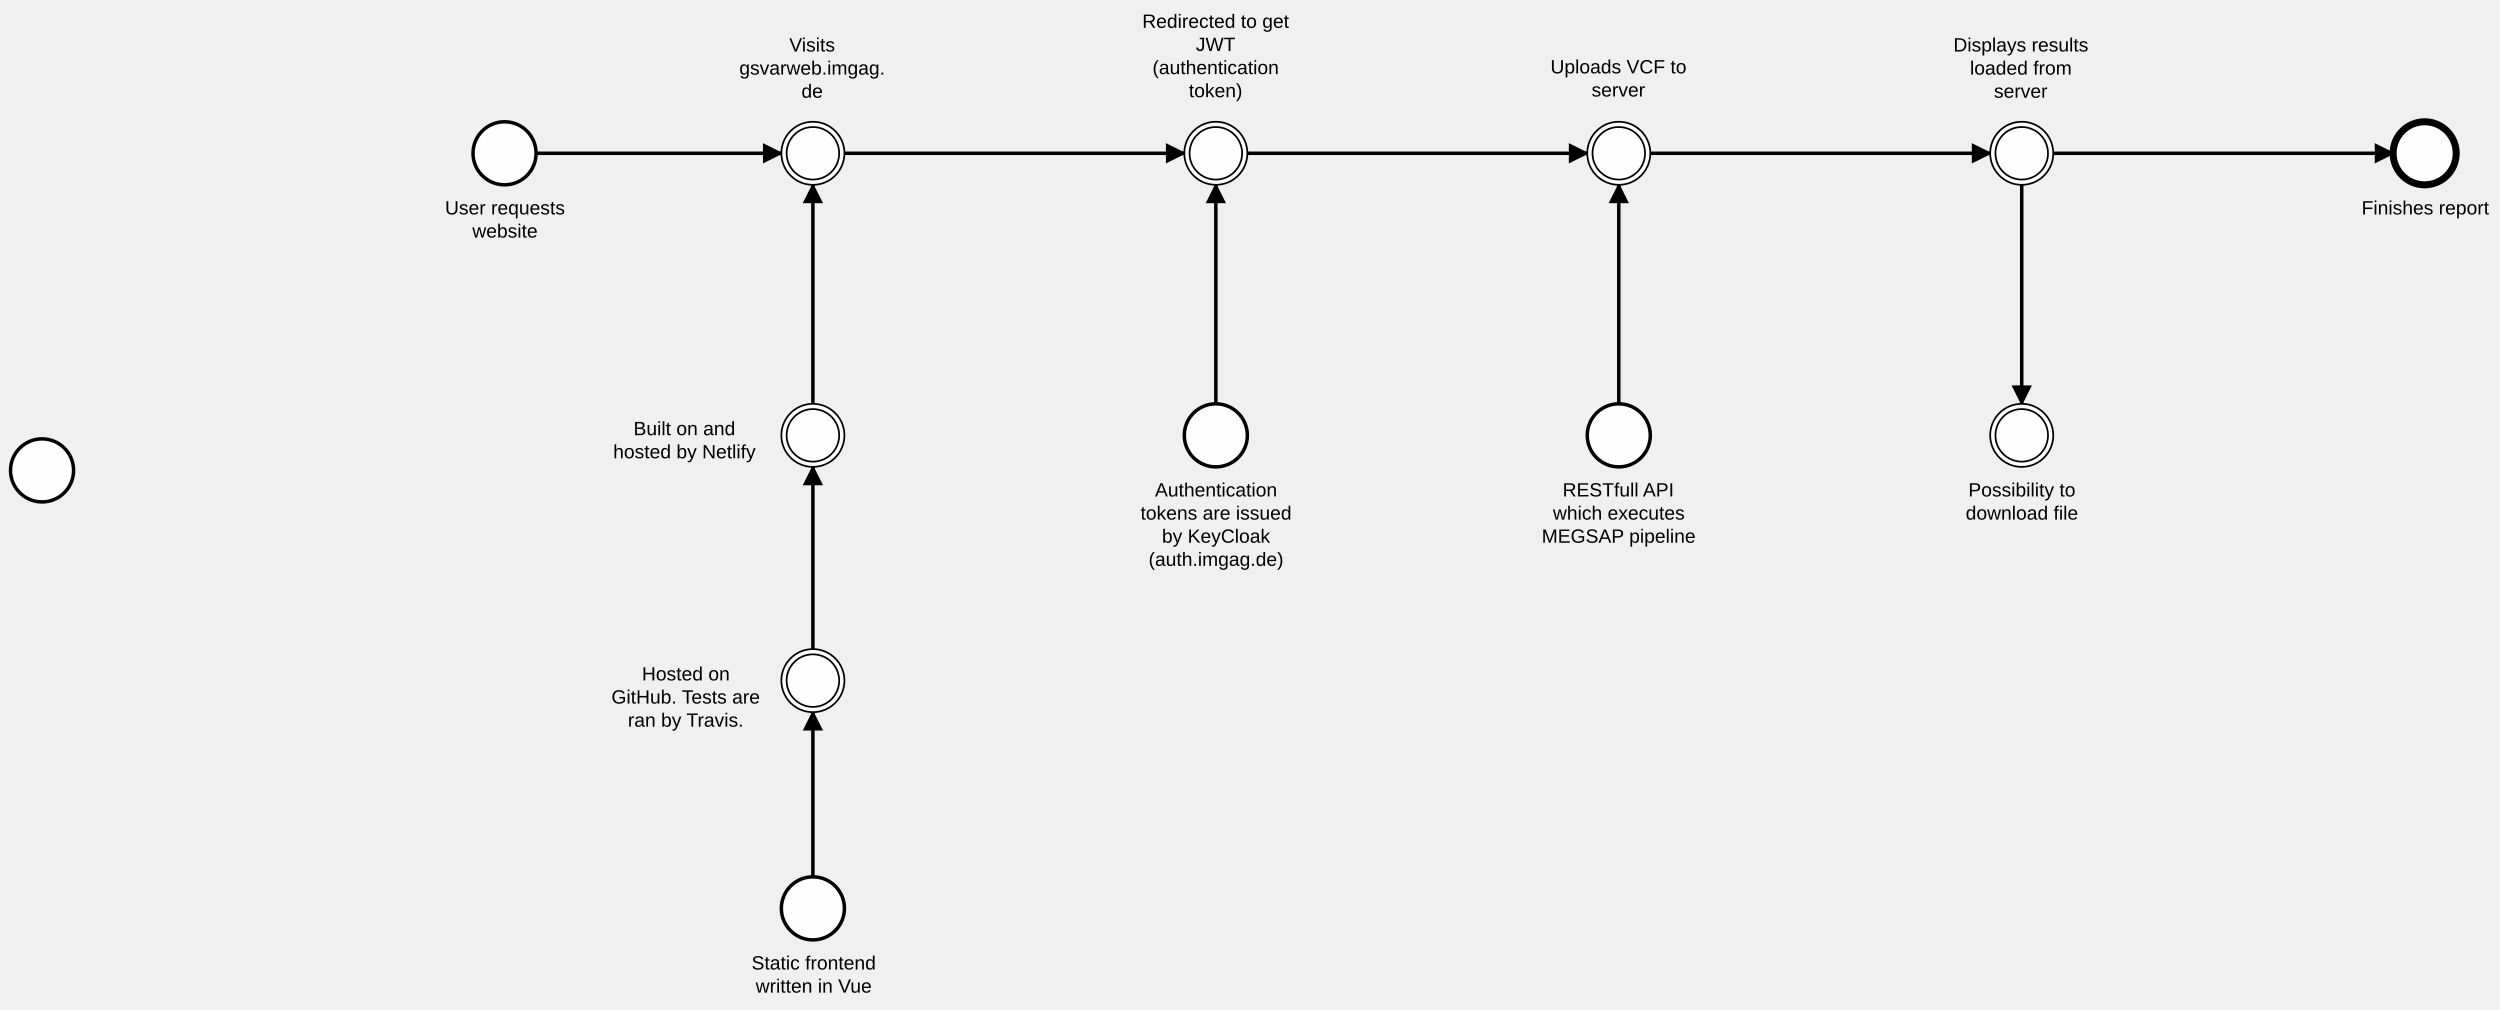
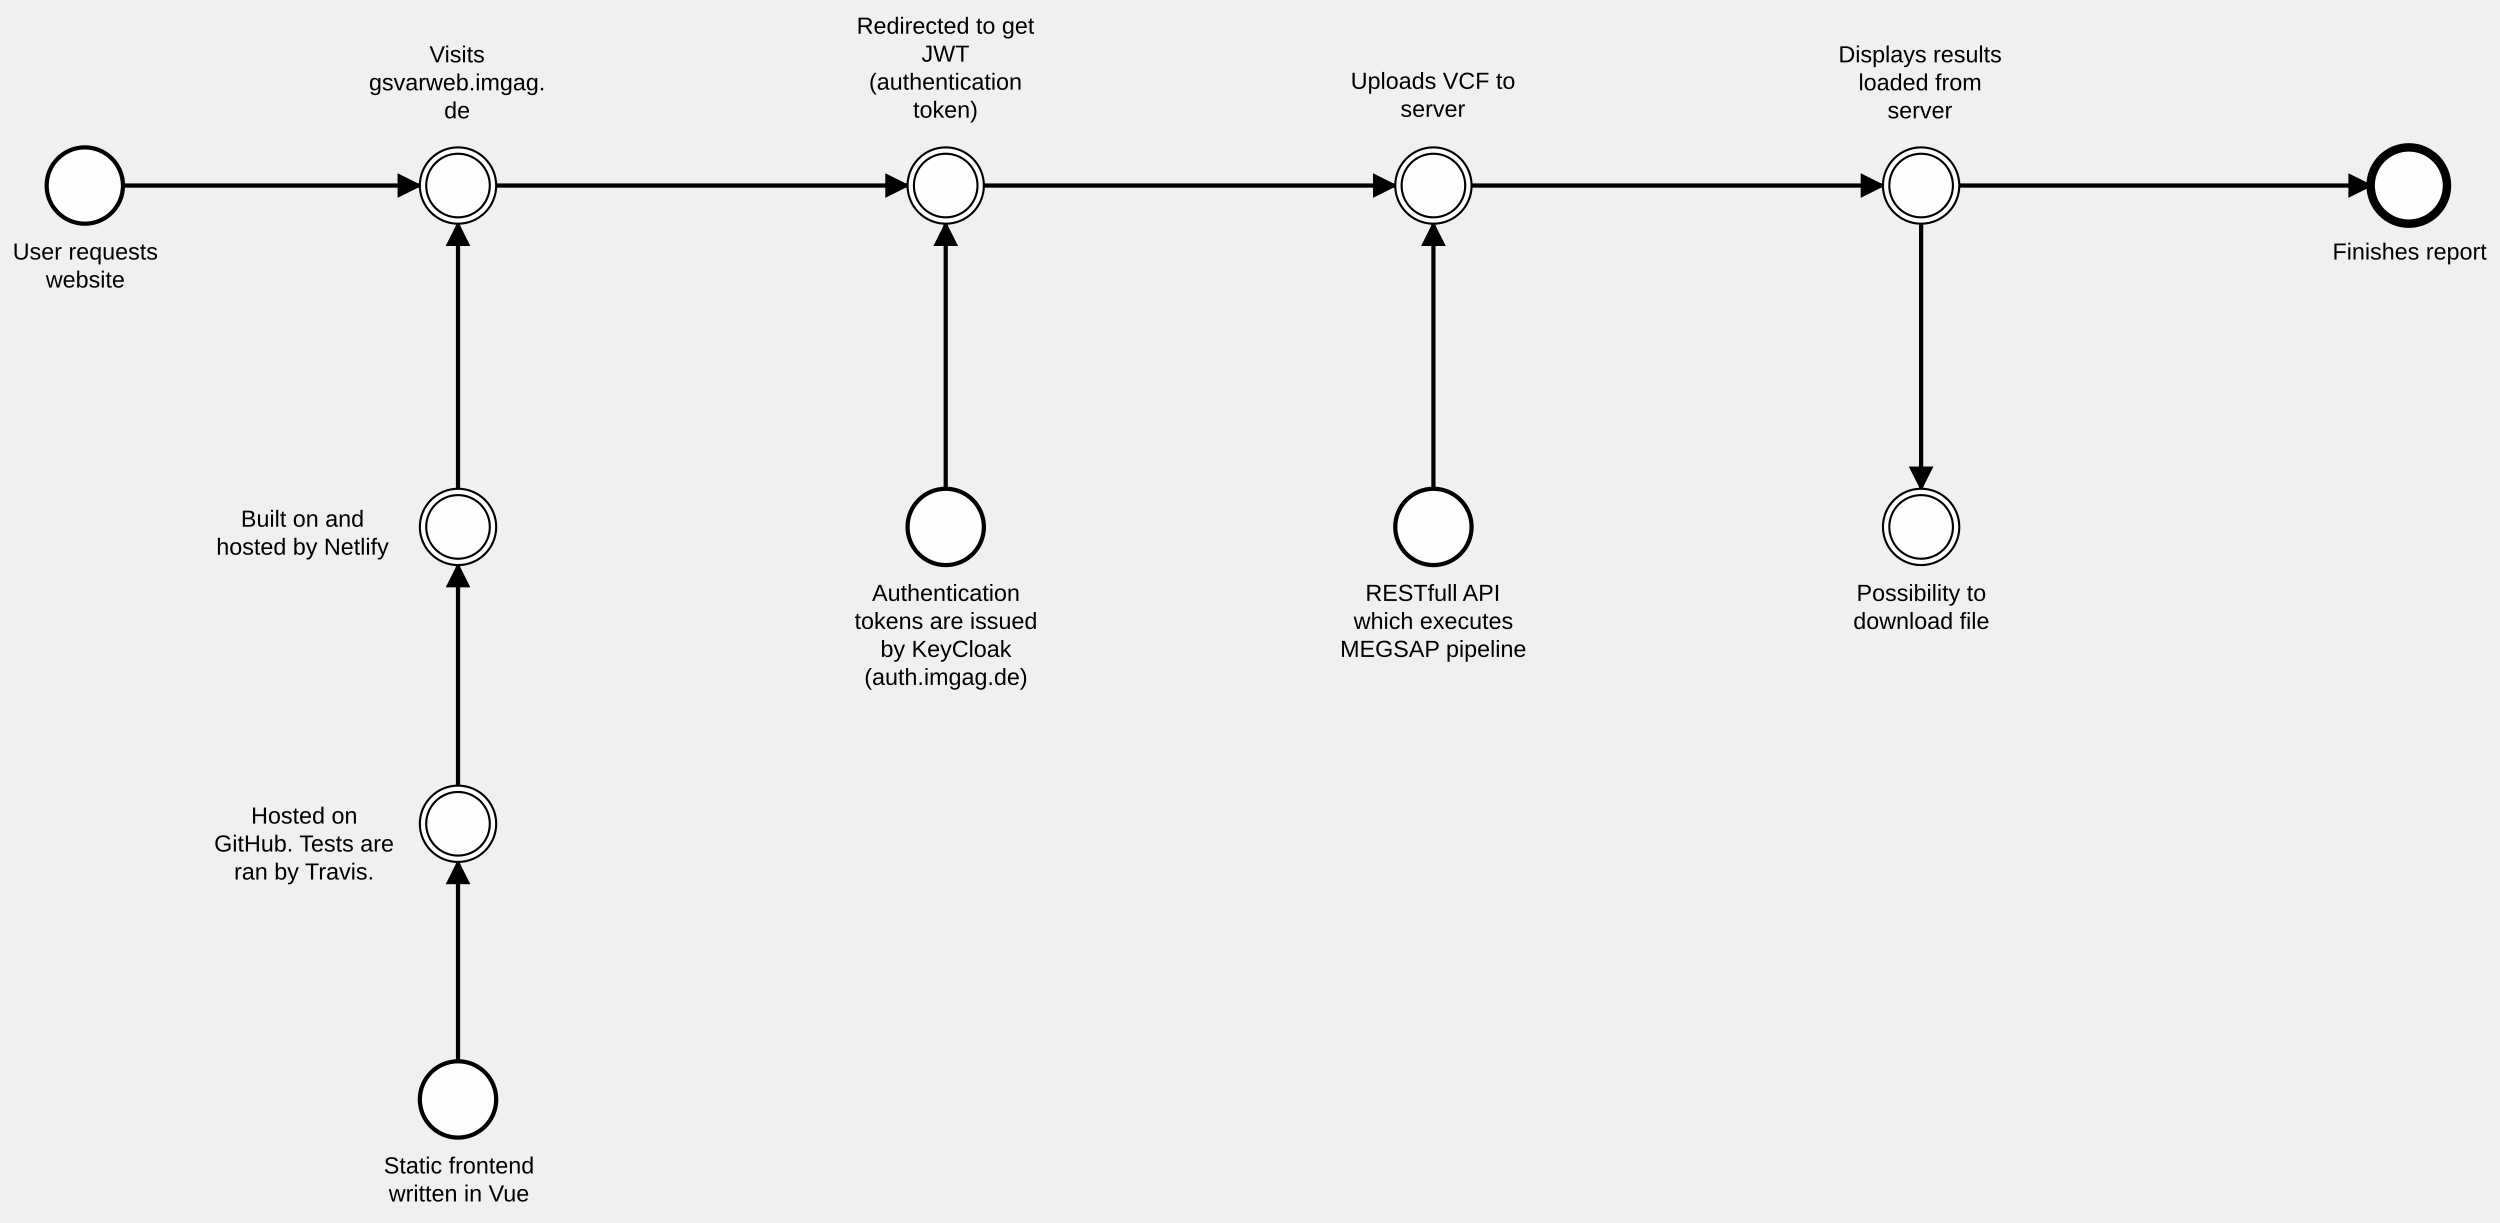
- <svg xmlns="http://www.w3.org/2000/svg" width="1427" height="576.5" viewBox="146 71.5 1427 576.5" version="1.1">
+ <svg xmlns="http://www.w3.org/2000/svg" width="1179" height="576.5" viewBox="154 71.5 1179 576.5" version="1.1">
  <defs>
    <marker id="sequenceflow-end-white-black-95hrkv4ged6crucu5kkat7ttb" viewBox="0 0 20 20" refX="11" refY="10" markerWidth="10" markerHeight="10" orient="auto">
      <path d="M 1 5 L 11 10 L 1 15 Z" style="fill: black; stroke-width: 1px; stroke-linecap: round; stroke-dasharray: 10000, 1; stroke: black;" />
    </marker>
  </defs>
  <g class="djs-group">
    <g class="djs-element djs-connection" data-element-id="SequenceFlow_16avx1d" style="display: block;">
      <g class="djs-visual">
-         <path d="m  452,159L592,159 " style="fill: none; stroke-width: 2px; stroke: black; stroke-linejoin: round; marker-end: url('#sequenceflow-end-white-black-95hrkv4ged6crucu5kkat7ttb');" />
-       </g>
-       <polyline points="452,159 592,159 " class="djs-hit djs-hit-stroke" style="fill: none; stroke-opacity: 0; stroke: white; stroke-width: 15px;" />
-       <rect x="446" y="153" width="152" height="12" class="djs-outline" style="fill: none;" />
+         <path d="m  212,159L352,159 " style="fill: none; stroke-width: 2px; stroke: black; stroke-linejoin: round; marker-end: url('#sequenceflow-end-white-black-95hrkv4ged6crucu5kkat7ttb');" />
+       </g>
+       <polyline points="212,159 352,159 " class="djs-hit djs-hit-stroke" style="fill: none; stroke-opacity: 0; stroke: white; stroke-width: 15px;" />
+       <rect x="206" y="153" width="152" height="12" class="djs-outline" style="fill: none;" />
    </g>
  </g>
  <g class="djs-group">
    <g class="djs-element djs-connection" data-element-id="SequenceFlow_0xjdhm2" style="display: block;">
      <g class="djs-visual">
-         <path d="m  628,159L822,159 " style="fill: none; stroke-width: 2px; stroke: black; stroke-linejoin: round; marker-end: url('#sequenceflow-end-white-black-95hrkv4ged6crucu5kkat7ttb');" />
-       </g>
-       <polyline points="628,159 822,159 " class="djs-hit djs-hit-stroke" style="fill: none; stroke-opacity: 0; stroke: white; stroke-width: 15px;" />
-       <rect x="622" y="153" width="206" height="12" class="djs-outline" style="fill: none;" />
+         <path d="m  388,159L582,159 " style="fill: none; stroke-width: 2px; stroke: black; stroke-linejoin: round; marker-end: url('#sequenceflow-end-white-black-95hrkv4ged6crucu5kkat7ttb');" />
+       </g>
+       <polyline points="388,159 582,159 " class="djs-hit djs-hit-stroke" style="fill: none; stroke-opacity: 0; stroke: white; stroke-width: 15px;" />
+       <rect x="382" y="153" width="206" height="12" class="djs-outline" style="fill: none;" />
    </g>
  </g>
  <g class="djs-group">
    <g class="djs-element djs-connection" data-element-id="SequenceFlow_1ia736r" style="display: block;">
      <g class="djs-visual">
-         <path d="m  610,572L610,478 " style="fill: none; stroke-width: 2px; stroke: black; stroke-linejoin: round; marker-end: url('#sequenceflow-end-white-black-95hrkv4ged6crucu5kkat7ttb');" />
-       </g>
-       <polyline points="610,572 610,478 " class="djs-hit djs-hit-stroke" style="fill: none; stroke-opacity: 0; stroke: white; stroke-width: 15px;" />
-       <rect x="604" y="472" width="12" height="106" class="djs-outline" style="fill: none;" />
+         <path d="m  370,572L370,478 " style="fill: none; stroke-width: 2px; stroke: black; stroke-linejoin: round; marker-end: url('#sequenceflow-end-white-black-95hrkv4ged6crucu5kkat7ttb');" />
+       </g>
+       <polyline points="370,572 370,478 " class="djs-hit djs-hit-stroke" style="fill: none; stroke-opacity: 0; stroke: white; stroke-width: 15px;" />
+       <rect x="364" y="472" width="12" height="106" class="djs-outline" style="fill: none;" />
    </g>
  </g>
  <g class="djs-group">
    <g class="djs-element djs-connection" data-element-id="SequenceFlow_0rfdyhm" style="display: block;">
      <g class="djs-visual">
-         <path d="m  610,302L610,177 " style="fill: none; stroke-width: 2px; stroke: black; stroke-linejoin: round; marker-end: url('#sequenceflow-end-white-black-95hrkv4ged6crucu5kkat7ttb');" />
-       </g>
-       <polyline points="610,302 610,177 " class="djs-hit djs-hit-stroke" style="fill: none; stroke-opacity: 0; stroke: white; stroke-width: 15px;" />
-       <rect x="604" y="171" width="12" height="137" class="djs-outline" style="fill: none;" />
+         <path d="m  370,302L370,177 " style="fill: none; stroke-width: 2px; stroke: black; stroke-linejoin: round; marker-end: url('#sequenceflow-end-white-black-95hrkv4ged6crucu5kkat7ttb');" />
+       </g>
+       <polyline points="370,302 370,177 " class="djs-hit djs-hit-stroke" style="fill: none; stroke-opacity: 0; stroke: white; stroke-width: 15px;" />
+       <rect x="364" y="171" width="12" height="137" class="djs-outline" style="fill: none;" />
    </g>
  </g>
  <g class="djs-group">
    <g class="djs-element djs-connection" data-element-id="SequenceFlow_0x3dn6g" style="display: block;">
      <g class="djs-visual">
-         <path d="m  840,302L840,177 " style="fill: none; stroke-width: 2px; stroke: black; stroke-linejoin: round; marker-end: url('#sequenceflow-end-white-black-95hrkv4ged6crucu5kkat7ttb');" />
-       </g>
-       <polyline points="840,302 840,177 " class="djs-hit djs-hit-stroke" style="fill: none; stroke-opacity: 0; stroke: white; stroke-width: 15px;" />
-       <rect x="834" y="171" width="12" height="137" class="djs-outline" style="fill: none;" />
+         <path d="m  600,302L600,177 " style="fill: none; stroke-width: 2px; stroke: black; stroke-linejoin: round; marker-end: url('#sequenceflow-end-white-black-95hrkv4ged6crucu5kkat7ttb');" />
+       </g>
+       <polyline points="600,302 600,177 " class="djs-hit djs-hit-stroke" style="fill: none; stroke-opacity: 0; stroke: white; stroke-width: 15px;" />
+       <rect x="594" y="171" width="12" height="137" class="djs-outline" style="fill: none;" />
    </g>
  </g>
  <g class="djs-group">
    <g class="djs-element djs-connection" data-element-id="SequenceFlow_0y3gbod" style="display: block;">
      <g class="djs-visual">
-         <path d="m  610,442L610,338 " style="fill: none; stroke-width: 2px; stroke: black; stroke-linejoin: round; marker-end: url('#sequenceflow-end-white-black-95hrkv4ged6crucu5kkat7ttb');" />
-       </g>
-       <polyline points="610,442 610,338 " class="djs-hit djs-hit-stroke" style="fill: none; stroke-opacity: 0; stroke: white; stroke-width: 15px;" />
-       <rect x="604" y="332" width="12" height="116" class="djs-outline" style="fill: none;" />
+         <path d="m  370,442L370,338 " style="fill: none; stroke-width: 2px; stroke: black; stroke-linejoin: round; marker-end: url('#sequenceflow-end-white-black-95hrkv4ged6crucu5kkat7ttb');" />
+       </g>
+       <polyline points="370,442 370,338 " class="djs-hit djs-hit-stroke" style="fill: none; stroke-opacity: 0; stroke: white; stroke-width: 15px;" />
+       <rect x="364" y="332" width="12" height="116" class="djs-outline" style="fill: none;" />
    </g>
  </g>
  <g class="djs-group">
    <g class="djs-element djs-connection" data-element-id="SequenceFlow_1c0ue5s" style="display: block;">
      <g class="djs-visual">
-         <path d="m  858,159L1052,159 " style="fill: none; stroke-width: 2px; stroke: black; stroke-linejoin: round; marker-end: url('#sequenceflow-end-white-black-95hrkv4ged6crucu5kkat7ttb');" />
-       </g>
-       <polyline points="858,159 1052,159 " class="djs-hit djs-hit-stroke" style="fill: none; stroke-opacity: 0; stroke: white; stroke-width: 15px;" />
-       <rect x="852" y="153" width="206" height="12" class="djs-outline" style="fill: none;" />
+         <path d="m  618,159L812,159 " style="fill: none; stroke-width: 2px; stroke: black; stroke-linejoin: round; marker-end: url('#sequenceflow-end-white-black-95hrkv4ged6crucu5kkat7ttb');" />
+       </g>
+       <polyline points="618,159 812,159 " class="djs-hit djs-hit-stroke" style="fill: none; stroke-opacity: 0; stroke: white; stroke-width: 15px;" />
+       <rect x="612" y="153" width="206" height="12" class="djs-outline" style="fill: none;" />
    </g>
  </g>
  <g class="djs-group">
    <g class="djs-element djs-connection" data-element-id="SequenceFlow_0vrs4sc" style="display: block;">
      <g class="djs-visual">
-         <path d="m  1070,302L1070,177 " style="fill: none; stroke-width: 2px; stroke: black; stroke-linejoin: round; marker-end: url('#sequenceflow-end-white-black-95hrkv4ged6crucu5kkat7ttb');" />
-       </g>
-       <polyline points="1070,302 1070,177 " class="djs-hit djs-hit-stroke" style="fill: none; stroke-opacity: 0; stroke: white; stroke-width: 15px;" />
-       <rect x="1064" y="171" width="12" height="137" class="djs-outline" style="fill: none;" />
+         <path d="m  830,302L830,177 " style="fill: none; stroke-width: 2px; stroke: black; stroke-linejoin: round; marker-end: url('#sequenceflow-end-white-black-95hrkv4ged6crucu5kkat7ttb');" />
+       </g>
+       <polyline points="830,302 830,177 " class="djs-hit djs-hit-stroke" style="fill: none; stroke-opacity: 0; stroke: white; stroke-width: 15px;" />
+       <rect x="824" y="171" width="12" height="137" class="djs-outline" style="fill: none;" />
    </g>
  </g>
  <g class="djs-group">
    <g class="djs-element djs-connection" data-element-id="SequenceFlow_0o79hos" style="display: block;">
      <g class="djs-visual">
-         <path d="m  1088,159L1282,159 " style="fill: none; stroke-width: 2px; stroke: black; stroke-linejoin: round; marker-end: url('#sequenceflow-end-white-black-95hrkv4ged6crucu5kkat7ttb');" />
-       </g>
-       <polyline points="1088,159 1282,159 " class="djs-hit djs-hit-stroke" style="fill: none; stroke-opacity: 0; stroke: white; stroke-width: 15px;" />
-       <rect x="1082" y="153" width="206" height="12" class="djs-outline" style="fill: none;" />
+         <path d="m  848,159L1042,159 " style="fill: none; stroke-width: 2px; stroke: black; stroke-linejoin: round; marker-end: url('#sequenceflow-end-white-black-95hrkv4ged6crucu5kkat7ttb');" />
+       </g>
+       <polyline points="848,159 1042,159 " class="djs-hit djs-hit-stroke" style="fill: none; stroke-opacity: 0; stroke: white; stroke-width: 15px;" />
+       <rect x="842" y="153" width="206" height="12" class="djs-outline" style="fill: none;" />
    </g>
  </g>
  <g class="djs-group">
    <g class="djs-element djs-connection" data-element-id="SequenceFlow_0a3iao2" style="display: block;">
      <g class="djs-visual">
-         <path d="m  1300,177L1300,302 " style="fill: none; stroke-width: 2px; stroke: black; stroke-linejoin: round; marker-end: url('#sequenceflow-end-white-black-95hrkv4ged6crucu5kkat7ttb');" />
-       </g>
-       <polyline points="1300,177 1300,302 " class="djs-hit djs-hit-stroke" style="fill: none; stroke-opacity: 0; stroke: white; stroke-width: 15px;" />
-       <rect x="1294" y="171" width="12" height="137" class="djs-outline" style="fill: none;" />
+         <path d="m  1060,177L1060,302 " style="fill: none; stroke-width: 2px; stroke: black; stroke-linejoin: round; marker-end: url('#sequenceflow-end-white-black-95hrkv4ged6crucu5kkat7ttb');" />
+       </g>
+       <polyline points="1060,177 1060,302 " class="djs-hit djs-hit-stroke" style="fill: none; stroke-opacity: 0; stroke: white; stroke-width: 15px;" />
+       <rect x="1054" y="171" width="12" height="137" class="djs-outline" style="fill: none;" />
    </g>
  </g>
  <g class="djs-group">
    <g class="djs-element djs-connection" data-element-id="SequenceFlow_1px121h" style="display: block;">
      <g class="djs-visual">
-         <path d="m  1318,159L1512,159 " style="fill: none; stroke-width: 2px; stroke: black; stroke-linejoin: round; marker-end: url('#sequenceflow-end-white-black-95hrkv4ged6crucu5kkat7ttb');" />
-       </g>
-       <polyline points="1318,159 1512,159 " class="djs-hit djs-hit-stroke" style="fill: none; stroke-opacity: 0; stroke: white; stroke-width: 15px;" />
-       <rect x="1312" y="153" width="206" height="12" class="djs-outline" style="fill: none;" />
-     </g>
-   </g>
-   <g class="djs-group">
-     <g class="djs-element djs-shape" data-element-id="StartEvent_00l8tbr" style="display: block;" transform="matrix(1 0 0 1 416 141)">
+         <path d="m  1078,159L1272,159 " style="fill: none; stroke-width: 2px; stroke: black; stroke-linejoin: round; marker-end: url('#sequenceflow-end-white-black-95hrkv4ged6crucu5kkat7ttb');" />
+       </g>
+       <polyline points="1078,159 1272,159 " class="djs-hit djs-hit-stroke" style="fill: none; stroke-opacity: 0; stroke: white; stroke-width: 15px;" />
+       <rect x="1072" y="153" width="206" height="12" class="djs-outline" style="fill: none;" />
+     </g>
+   </g>
+   <g class="djs-group">
+     <g class="djs-element djs-shape" data-element-id="StartEvent_00l8tbr" style="display: block;" transform="matrix(1 0 0 1 176 141)">
      <g class="djs-visual">
        <circle cx="18" cy="18" r="18" style="stroke: black; stroke-width: 2px; fill: white; fill-opacity: 0.95;" />
      </g>
      <rect class="djs-hit djs-hit-all" x="0" y="0" width="36" height="36" style="fill: none; stroke-opacity: 0; stroke: white; stroke-width: 15px;" />
      <rect x="-6" y="-6" width="48" height="48" class="djs-outline" style="fill: none;" />
    </g>
  </g>
  <g class="djs-group">
-     <g class="djs-element djs-shape" data-element-id="StartEvent_00l8tbr_label" style="display: block;" transform="matrix(1 0 0 1 400 184)">
+     <g class="djs-element djs-shape" data-element-id="StartEvent_00l8tbr_label" style="display: block;" transform="matrix(1 0 0 1 160 184)">
      <g class="djs-visual">
        <text lineHeight="1.2" class="djs-label" style="font-family: Arial, sans-serif; font-size: 11px; font-weight: normal; fill: black;">
          <tspan x="0" y="9.9">User requests </tspan>
          <tspan x="15.594" y="23.1">website</tspan>
        </text>
      </g>
      <rect class="djs-hit djs-hit-all" x="0" y="0" width="69" height="27" style="fill: none; stroke-opacity: 0; stroke: white; stroke-width: 15px;" />
      <rect x="-6" y="-6" width="81" height="39" class="djs-outline" style="fill: none;" />
    </g>
  </g>
  <g class="djs-group">
-     <g class="djs-element djs-shape" data-element-id="IntermediateThrowEvent_0r6lq7f" style="display: block;" transform="matrix(1 0 0 1 592 141)">
-       <g class="djs-visual">
-         <circle cx="18" cy="18" r="18" style="stroke: black; stroke-width: 1px; fill: white; fill-opacity: 0.95;" />
-         <circle cx="18" cy="18" r="15" style="stroke: black; stroke-width: 1px; fill: none;" />
-       </g>
-       <rect class="djs-hit djs-hit-all" x="0" y="0" width="36" height="36" style="fill: none; stroke-opacity: 0; stroke: white; stroke-width: 15px;" />
-       <rect x="-6" y="-6" width="48" height="48" class="djs-outline" style="fill: none;" />
-     </g>
-   </g>
-   <g class="djs-group">
-     <g class="djs-element djs-shape" data-element-id="IntermediateThrowEvent_1tkbxup" style="display: block;" transform="matrix(1 0 0 1 592 302)">
-       <g class="djs-visual">
-         <circle cx="18" cy="18" r="18" style="stroke: black; stroke-width: 1px; fill: white; fill-opacity: 0.95;" />
-         <circle cx="18" cy="18" r="15" style="stroke: black; stroke-width: 1px; fill: none;" />
-       </g>
-       <rect class="djs-hit djs-hit-all" x="0" y="0" width="36" height="36" style="fill: none; stroke-opacity: 0; stroke: white; stroke-width: 15px;" />
-       <rect x="-6" y="-6" width="48" height="48" class="djs-outline" style="fill: none;" />
-     </g>
-   </g>
-   <g class="djs-group">
-     <g class="djs-element djs-shape" data-element-id="IntermediateThrowEvent_0r6lq7f_label" style="display: block;" transform="matrix(1 0 0 1 568 91)">
+     <g class="djs-element djs-shape" data-element-id="IntermediateThrowEvent_0r6lq7f" style="display: block;" transform="matrix(1 0 0 1 352 141)">
+       <g class="djs-visual">
+         <circle cx="18" cy="18" r="18" style="stroke: black; stroke-width: 1px; fill: white; fill-opacity: 0.95;" />
+         <circle cx="18" cy="18" r="15" style="stroke: black; stroke-width: 1px; fill: none;" />
+       </g>
+       <rect class="djs-hit djs-hit-all" x="0" y="0" width="36" height="36" style="fill: none; stroke-opacity: 0; stroke: white; stroke-width: 15px;" />
+       <rect x="-6" y="-6" width="48" height="48" class="djs-outline" style="fill: none;" />
+     </g>
+   </g>
+   <g class="djs-group">
+     <g class="djs-element djs-shape" data-element-id="IntermediateThrowEvent_1tkbxup" style="display: block;" transform="matrix(1 0 0 1 352 302)">
+       <g class="djs-visual">
+         <circle cx="18" cy="18" r="18" style="stroke: black; stroke-width: 1px; fill: white; fill-opacity: 0.95;" />
+         <circle cx="18" cy="18" r="15" style="stroke: black; stroke-width: 1px; fill: none;" />
+       </g>
+       <rect class="djs-hit djs-hit-all" x="0" y="0" width="36" height="36" style="fill: none; stroke-opacity: 0; stroke: white; stroke-width: 15px;" />
+       <rect x="-6" y="-6" width="48" height="48" class="djs-outline" style="fill: none;" />
+     </g>
+   </g>
+   <g class="djs-group">
+     <g class="djs-element djs-shape" data-element-id="IntermediateThrowEvent_0r6lq7f_label" style="display: block;" transform="matrix(1 0 0 1 328 91)">
      <g class="djs-visual">
        <text lineHeight="1.2" class="djs-label" style="font-family: Arial, sans-serif; font-size: 11px; font-weight: normal; fill: black;">
          <tspan x="28.531" y="9.9">Visits </tspan>
          <tspan x="0" y="23.1">gsvarweb.imgag.</tspan>
          <tspan x="35.453" y="36.3">de</tspan>
        </text>
      </g>
      <rect class="djs-hit djs-hit-all" x="0" y="0" width="84" height="40" style="fill: none; stroke-opacity: 0; stroke: white; stroke-width: 15px;" />
      <rect x="-6" y="-6" width="96" height="52" class="djs-outline" style="fill: none;" />
    </g>
  </g>
  <g class="djs-group">
-     <g class="djs-element djs-shape" data-element-id="IntermediateThrowEvent_1tkbxup_label" style="display: block;" transform="matrix(1 0 0 1 496 310)">
+     <g class="djs-element djs-shape" data-element-id="IntermediateThrowEvent_1tkbxup_label" style="display: block;" transform="matrix(1 0 0 1 256 310)">
      <g class="djs-visual">
        <text lineHeight="1.2" class="djs-label" style="font-family: Arial, sans-serif; font-size: 11px; font-weight: normal; fill: black;">
          <tspan x="11.609" y="9.9">Built on and </tspan>
          <tspan x="0" y="23.1">hosted by Netlify</tspan>
        </text>
      </g>
      <rect class="djs-hit djs-hit-all" x="0" y="0" width="82" height="27" style="fill: none; stroke-opacity: 0; stroke: white; stroke-width: 15px;" />
      <rect x="-6" y="-6" width="94" height="39" class="djs-outline" style="fill: none;" />
    </g>
  </g>
  <g class="djs-group">
-     <g class="djs-element djs-shape" data-element-id="IntermediateThrowEvent_1529ujy" style="display: block;" transform="matrix(1 0 0 1 822 141)">
-       <g class="djs-visual">
-         <circle cx="18" cy="18" r="18" style="stroke: black; stroke-width: 1px; fill: white; fill-opacity: 0.95;" />
-         <circle cx="18" cy="18" r="15" style="stroke: black; stroke-width: 1px; fill: none;" />
-       </g>
-       <rect class="djs-hit djs-hit-all" x="0" y="0" width="36" height="36" style="fill: none; stroke-opacity: 0; stroke: white; stroke-width: 15px;" />
-       <rect x="-6" y="-6" width="48" height="48" class="djs-outline" style="fill: none;" />
-     </g>
-   </g>
-   <g class="djs-group">
-     <g class="djs-element djs-shape" data-element-id="StartEvent_02k8mtr" style="display: block;" transform="matrix(1 0 0 1 822 302)">
+     <g class="djs-element djs-shape" data-element-id="IntermediateThrowEvent_1529ujy" style="display: block;" transform="matrix(1 0 0 1 582 141)">
+       <g class="djs-visual">
+         <circle cx="18" cy="18" r="18" style="stroke: black; stroke-width: 1px; fill: white; fill-opacity: 0.95;" />
+         <circle cx="18" cy="18" r="15" style="stroke: black; stroke-width: 1px; fill: none;" />
+       </g>
+       <rect class="djs-hit djs-hit-all" x="0" y="0" width="36" height="36" style="fill: none; stroke-opacity: 0; stroke: white; stroke-width: 15px;" />
+       <rect x="-6" y="-6" width="48" height="48" class="djs-outline" style="fill: none;" />
+     </g>
+   </g>
+   <g class="djs-group">
+     <g class="djs-element djs-shape" data-element-id="StartEvent_02k8mtr" style="display: block;" transform="matrix(1 0 0 1 582 302)">
      <g class="djs-visual">
        <circle cx="18" cy="18" r="18" style="stroke: black; stroke-width: 2px; fill: white; fill-opacity: 0.95;" />
      </g>
      <rect class="djs-hit djs-hit-all" x="0" y="0" width="36" height="36" style="fill: none; stroke-opacity: 0; stroke: white; stroke-width: 15px;" />
      <rect x="-6" y="-6" width="48" height="48" class="djs-outline" style="fill: none;" />
    </g>
  </g>
  <g class="djs-group">
-     <g class="djs-element djs-shape" data-element-id="StartEvent_02k8mtr_label" style="display: block;" transform="matrix(1 0 0 1 797 345)">
+     <g class="djs-element djs-shape" data-element-id="StartEvent_02k8mtr_label" style="display: block;" transform="matrix(1 0 0 1 557 345)">
      <g class="djs-visual">
        <text lineHeight="1.2" class="djs-label" style="font-family: Arial, sans-serif; font-size: 11px; font-weight: normal; fill: black;">
          <tspan x="8.266" y="9.9">Authentication </tspan>
          <tspan x="0" y="23.1">tokens are issued</tspan>
          <tspan x="12.227" y="36.3">by KeyCloak </tspan>
          <tspan x="4.586" y="49.5">(auth.imgag.de)</tspan>
        </text>
      </g>
      <rect class="djs-hit djs-hit-all" x="0" y="0" width="87" height="53" style="fill: none; stroke-opacity: 0; stroke: white; stroke-width: 15px;" />
      <rect x="-6" y="-6" width="99" height="65" class="djs-outline" style="fill: none;" />
    </g>
  </g>
  <g class="djs-group">
-     <g class="djs-element djs-shape" data-element-id="IntermediateThrowEvent_1529ujy_label" style="display: block;" transform="matrix(1 0 0 1 798 77.5)">
+     <g class="djs-element djs-shape" data-element-id="IntermediateThrowEvent_1529ujy_label" style="display: block;" transform="matrix(1 0 0 1 558 77.5)">
      <g class="djs-visual">
        <text lineHeight="1.2" class="djs-label" style="font-family: Arial, sans-serif; font-size: 11px; font-weight: normal; fill: black;">
          <tspan x="0" y="9.9">Redirected to get </tspan>
          <tspan x="30.586" y="23.1">JWT </tspan>
          <tspan x="5.805" y="36.3">(authentication </tspan>
          <tspan x="26.602" y="49.5">token)</tspan>
        </text>
      </g>
      <rect class="djs-hit djs-hit-all" x="0" y="0" width="84" height="53" style="fill: none; stroke-opacity: 0; stroke: white; stroke-width: 15px;" />
      <rect x="-6" y="-6" width="96" height="65" class="djs-outline" style="fill: none;" />
    </g>
  </g>
  <g class="djs-group">
-     <g class="djs-element djs-shape" data-element-id="StartEvent_0keikyt" style="display: block;" transform="matrix(1 0 0 1 592 572)">
+     <g class="djs-element djs-shape" data-element-id="StartEvent_0keikyt" style="display: block;" transform="matrix(1 0 0 1 352 572)">
      <g class="djs-visual">
        <circle cx="18" cy="18" r="18" style="stroke: black; stroke-width: 2px; fill: white; fill-opacity: 0.95;" />
      </g>
      <rect class="djs-hit djs-hit-all" x="0" y="0" width="36" height="36" style="fill: none; stroke-opacity: 0; stroke: white; stroke-width: 15px;" />
      <rect x="-6" y="-6" width="48" height="48" class="djs-outline" style="fill: none;" />
    </g>
  </g>
  <g class="djs-group">
-     <g class="djs-element djs-shape" data-element-id="StartEvent_0keikyt_label" style="display: block;" transform="matrix(1 0 0 1 575 615)">
+     <g class="djs-element djs-shape" data-element-id="StartEvent_0keikyt_label" style="display: block;" transform="matrix(1 0 0 1 335 615)">
      <g class="djs-visual">
        <text lineHeight="1.2" class="djs-label" style="font-family: Arial, sans-serif; font-size: 11px; font-weight: normal; fill: black;">
          <tspan x="0" y="9.9">Static frontend </tspan>
          <tspan x="2.344" y="23.1">written in Vue</tspan>
        </text>
      </g>
      <rect class="djs-hit djs-hit-all" x="0" y="0" width="71" height="27" style="fill: none; stroke-opacity: 0; stroke: white; stroke-width: 15px;" />
      <rect x="-6" y="-6" width="83" height="39" class="djs-outline" style="fill: none;" />
    </g>
  </g>
  <g class="djs-group">
-     <g class="djs-element djs-shape" data-element-id="IntermediateThrowEvent_0rianaj" style="display: block;" transform="matrix(1 0 0 1 592 442)">
-       <g class="djs-visual">
-         <circle cx="18" cy="18" r="18" style="stroke: black; stroke-width: 1px; fill: white; fill-opacity: 0.95;" />
-         <circle cx="18" cy="18" r="15" style="stroke: black; stroke-width: 1px; fill: none;" />
-       </g>
-       <rect class="djs-hit djs-hit-all" x="0" y="0" width="36" height="36" style="fill: none; stroke-opacity: 0; stroke: white; stroke-width: 15px;" />
-       <rect x="-6" y="-6" width="48" height="48" class="djs-outline" style="fill: none;" />
-     </g>
-   </g>
-   <g class="djs-group">
-     <g class="djs-element djs-shape" data-element-id="IntermediateThrowEvent_0rianaj_label" style="display: block;" transform="matrix(1 0 0 1 495 450)">
+     <g class="djs-element djs-shape" data-element-id="IntermediateThrowEvent_0rianaj" style="display: block;" transform="matrix(1 0 0 1 352 442)">
+       <g class="djs-visual">
+         <circle cx="18" cy="18" r="18" style="stroke: black; stroke-width: 1px; fill: white; fill-opacity: 0.95;" />
+         <circle cx="18" cy="18" r="15" style="stroke: black; stroke-width: 1px; fill: none;" />
+       </g>
+       <rect class="djs-hit djs-hit-all" x="0" y="0" width="36" height="36" style="fill: none; stroke-opacity: 0; stroke: white; stroke-width: 15px;" />
+       <rect x="-6" y="-6" width="48" height="48" class="djs-outline" style="fill: none;" />
+     </g>
+   </g>
+   <g class="djs-group">
+     <g class="djs-element djs-shape" data-element-id="IntermediateThrowEvent_0rianaj_label" style="display: block;" transform="matrix(1 0 0 1 255 450)">
      <g class="djs-visual">
        <text lineHeight="1.2" class="djs-label" style="font-family: Arial, sans-serif; font-size: 11px; font-weight: normal; fill: black;">
          <tspan x="17.414" y="9.9">Hosted on </tspan>
          <tspan x="0" y="23.1">GitHub. Tests are </tspan>
          <tspan x="9.375" y="36.3">ran by Travis.</tspan>
        </text>
      </g>
      <rect class="djs-hit djs-hit-all" x="0" y="0" width="85" height="40" style="fill: none; stroke-opacity: 0; stroke: white; stroke-width: 15px;" />
      <rect x="-6" y="-6" width="97" height="52" class="djs-outline" style="fill: none;" />
    </g>
  </g>
  <g class="djs-group">
-     <g class="djs-element djs-shape" data-element-id="IntermediateThrowEvent_1tvete0" style="display: block;" transform="matrix(1 0 0 1 1052 141)">
-       <g class="djs-visual">
-         <circle cx="18" cy="18" r="18" style="stroke: black; stroke-width: 1px; fill: white; fill-opacity: 0.95;" />
-         <circle cx="18" cy="18" r="15" style="stroke: black; stroke-width: 1px; fill: none;" />
-       </g>
-       <rect class="djs-hit djs-hit-all" x="0" y="0" width="36" height="36" style="fill: none; stroke-opacity: 0; stroke: white; stroke-width: 15px;" />
-       <rect x="-6" y="-6" width="48" height="48" class="djs-outline" style="fill: none;" />
-     </g>
-   </g>
-   <g class="djs-group">
-     <g class="djs-element djs-shape" data-element-id="StartEvent_1hyen4k" style="display: block;" transform="matrix(1 0 0 1 1052 302)">
+     <g class="djs-element djs-shape" data-element-id="IntermediateThrowEvent_1tvete0" style="display: block;" transform="matrix(1 0 0 1 812 141)">
+       <g class="djs-visual">
+         <circle cx="18" cy="18" r="18" style="stroke: black; stroke-width: 1px; fill: white; fill-opacity: 0.95;" />
+         <circle cx="18" cy="18" r="15" style="stroke: black; stroke-width: 1px; fill: none;" />
+       </g>
+       <rect class="djs-hit djs-hit-all" x="0" y="0" width="36" height="36" style="fill: none; stroke-opacity: 0; stroke: white; stroke-width: 15px;" />
+       <rect x="-6" y="-6" width="48" height="48" class="djs-outline" style="fill: none;" />
+     </g>
+   </g>
+   <g class="djs-group">
+     <g class="djs-element djs-shape" data-element-id="StartEvent_1hyen4k" style="display: block;" transform="matrix(1 0 0 1 812 302)">
      <g class="djs-visual">
        <circle cx="18" cy="18" r="18" style="stroke: black; stroke-width: 2px; fill: white; fill-opacity: 0.95;" />
      </g>
      <rect class="djs-hit djs-hit-all" x="0" y="0" width="36" height="36" style="fill: none; stroke-opacity: 0; stroke: white; stroke-width: 15px;" />
      <rect x="-6" y="-6" width="48" height="48" class="djs-outline" style="fill: none;" />
    </g>
  </g>
  <g class="djs-group">
-     <g class="djs-element djs-shape" data-element-id="StartEvent_1hyen4k_label" style="display: block;" transform="matrix(1 0 0 1 1026 345)">
+     <g class="djs-element djs-shape" data-element-id="StartEvent_1hyen4k_label" style="display: block;" transform="matrix(1 0 0 1 786 345)">
      <g class="djs-visual">
        <text lineHeight="1.2" class="djs-label" style="font-family: Arial, sans-serif; font-size: 11px; font-weight: normal; fill: black;">
          <tspan x="11.93" y="9.9">RESTfull API </tspan>
          <tspan x="6.414" y="23.1">which executes </tspan>
          <tspan x="0" y="36.3">MEGSAP pipeline</tspan>
        </text>
      </g>
      <rect class="djs-hit djs-hit-all" x="0" y="0" width="89" height="40" style="fill: none; stroke-opacity: 0; stroke: white; stroke-width: 15px;" />
      <rect x="-6" y="-6" width="101" height="52" class="djs-outline" style="fill: none;" />
    </g>
  </g>
  <g class="djs-group">
-     <g class="djs-element djs-shape" data-element-id="IntermediateThrowEvent_1tvete0_label" style="display: block;" transform="matrix(1 0 0 1 1031 103.5)">
+     <g class="djs-element djs-shape" data-element-id="IntermediateThrowEvent_1tvete0_label" style="display: block;" transform="matrix(1 0 0 1 791 103.5)">
      <g class="djs-visual">
        <text lineHeight="1.2" class="djs-label" style="font-family: Arial, sans-serif; font-size: 11px; font-weight: normal; fill: black;">
          <tspan x="0" y="9.9">Uploads VCF to </tspan>
          <tspan x="23.469" y="23.1">server</tspan>
        </text>
      </g>
      <rect class="djs-hit djs-hit-all" x="0" y="0" width="78" height="27" style="fill: none; stroke-opacity: 0; stroke: white; stroke-width: 15px;" />
      <rect x="-6" y="-6" width="90" height="39" class="djs-outline" style="fill: none;" />
    </g>
  </g>
  <g class="djs-group">
-     <g class="djs-element djs-shape" data-element-id="StartEvent_149wfvb" style="display: block;" transform="matrix(1 0 0 1 152 322)">
-       <g class="djs-visual">
-         <circle cx="18" cy="18" r="18" style="stroke: black; stroke-width: 2px; fill: white; fill-opacity: 0.95;" />
-       </g>
-       <rect class="djs-hit djs-hit-all" x="0" y="0" width="36" height="36" style="fill: none; stroke-opacity: 0; stroke: white; stroke-width: 15px;" />
-       <rect x="-6" y="-6" width="48" height="48" class="djs-outline" style="fill: none;" />
-     </g>
-   </g>
-   <g class="djs-group">
-     <g class="djs-element djs-shape" data-element-id="IntermediateThrowEvent_0v2azqy" style="display: block;" transform="matrix(1 0 0 1 1282 141)">
-       <g class="djs-visual">
-         <circle cx="18" cy="18" r="18" style="stroke: black; stroke-width: 1px; fill: white; fill-opacity: 0.95;" />
-         <circle cx="18" cy="18" r="15" style="stroke: black; stroke-width: 1px; fill: none;" />
-       </g>
-       <rect class="djs-hit djs-hit-all" x="0" y="0" width="36" height="36" style="fill: none; stroke-opacity: 0; stroke: white; stroke-width: 15px;" />
-       <rect x="-6" y="-6" width="48" height="48" class="djs-outline" style="fill: none;" />
-     </g>
-   </g>
-   <g class="djs-group">
-     <g class="djs-element djs-shape" data-element-id="IntermediateThrowEvent_0ya1hrf" style="display: block;" transform="matrix(1 0 0 1 1282 302)">
-       <g class="djs-visual">
-         <circle cx="18" cy="18" r="18" style="stroke: black; stroke-width: 1px; fill: white; fill-opacity: 0.95;" />
-         <circle cx="18" cy="18" r="15" style="stroke: black; stroke-width: 1px; fill: none;" />
-       </g>
-       <rect class="djs-hit djs-hit-all" x="0" y="0" width="36" height="36" style="fill: none; stroke-opacity: 0; stroke: white; stroke-width: 15px;" />
-       <rect x="-6" y="-6" width="48" height="48" class="djs-outline" style="fill: none;" />
-     </g>
-   </g>
-   <g class="djs-group">
-     <g class="djs-element djs-shape" data-element-id="IntermediateThrowEvent_0v2azqy_label" style="display: block;" transform="matrix(1 0 0 1 1261 91)">
+     <g class="djs-element djs-shape" data-element-id="IntermediateThrowEvent_0v2azqy" style="display: block;" transform="matrix(1 0 0 1 1042 141)">
+       <g class="djs-visual">
+         <circle cx="18" cy="18" r="18" style="stroke: black; stroke-width: 1px; fill: white; fill-opacity: 0.95;" />
+         <circle cx="18" cy="18" r="15" style="stroke: black; stroke-width: 1px; fill: none;" />
+       </g>
+       <rect class="djs-hit djs-hit-all" x="0" y="0" width="36" height="36" style="fill: none; stroke-opacity: 0; stroke: white; stroke-width: 15px;" />
+       <rect x="-6" y="-6" width="48" height="48" class="djs-outline" style="fill: none;" />
+     </g>
+   </g>
+   <g class="djs-group">
+     <g class="djs-element djs-shape" data-element-id="IntermediateThrowEvent_0ya1hrf" style="display: block;" transform="matrix(1 0 0 1 1042 302)">
+       <g class="djs-visual">
+         <circle cx="18" cy="18" r="18" style="stroke: black; stroke-width: 1px; fill: white; fill-opacity: 0.95;" />
+         <circle cx="18" cy="18" r="15" style="stroke: black; stroke-width: 1px; fill: none;" />
+       </g>
+       <rect class="djs-hit djs-hit-all" x="0" y="0" width="36" height="36" style="fill: none; stroke-opacity: 0; stroke: white; stroke-width: 15px;" />
+       <rect x="-6" y="-6" width="48" height="48" class="djs-outline" style="fill: none;" />
+     </g>
+   </g>
+   <g class="djs-group">
+     <g class="djs-element djs-shape" data-element-id="IntermediateThrowEvent_0v2azqy_label" style="display: block;" transform="matrix(1 0 0 1 1021 91)">
      <g class="djs-visual">
        <text lineHeight="1.2" class="djs-label" style="font-family: Arial, sans-serif; font-size: 11px; font-weight: normal; fill: black;">
          <tspan x="0" y="9.9">Displays results </tspan>
          <tspan x="9.469" y="23.1">loaded from </tspan>
          <tspan x="23.156" y="36.3">server</tspan>
        </text>
      </g>
      <rect class="djs-hit djs-hit-all" x="0" y="0" width="78" height="40" style="fill: none; stroke-opacity: 0; stroke: white; stroke-width: 15px;" />
      <rect x="-6" y="-6" width="90" height="52" class="djs-outline" style="fill: none;" />
    </g>
  </g>
  <g class="djs-group">
-     <g class="djs-element djs-shape" data-element-id="IntermediateThrowEvent_0ya1hrf_label" style="display: block;" transform="matrix(1 0 0 1 1268 345)">
+     <g class="djs-element djs-shape" data-element-id="IntermediateThrowEvent_0ya1hrf_label" style="display: block;" transform="matrix(1 0 0 1 1028 345)">
      <g class="djs-visual">
        <text lineHeight="1.2" class="djs-label" style="font-family: Arial, sans-serif; font-size: 11px; font-weight: normal; fill: black;">
          <tspan x="1.539" y="9.9">Possibility to </tspan>
          <tspan x="0" y="23.1">download file</tspan>
        </text>
      </g>
      <rect class="djs-hit djs-hit-all" x="0" y="0" width="65" height="27" style="fill: none; stroke-opacity: 0; stroke: white; stroke-width: 15px;" />
      <rect x="-6" y="-6" width="77" height="39" class="djs-outline" style="fill: none;" />
    </g>
  </g>
  <g class="djs-group">
-     <g class="djs-element djs-shape" data-element-id="EndEvent_1em76sk" style="display: block;" transform="matrix(1 0 0 1 1512 141)">
+     <g class="djs-element djs-shape" data-element-id="EndEvent_1em76sk" style="display: block;" transform="matrix(1 0 0 1 1272 141)">
      <g class="djs-visual">
        <circle cx="18" cy="18" r="18" style="stroke: black; stroke-width: 4px; fill: white; fill-opacity: 0.95;" />
      </g>
      <rect class="djs-hit djs-hit-all" x="0" y="0" width="36" height="36" style="fill: none; stroke-opacity: 0; stroke: white; stroke-width: 15px;" />
      <rect x="-6" y="-6" width="48" height="48" class="djs-outline" style="fill: none;" />
    </g>
  </g>
  <g class="djs-group">
-     <g class="djs-element djs-shape" data-element-id="EndEvent_1em76sk_label" style="display: block;" transform="matrix(1 0 0 1 1494 184)">
+     <g class="djs-element djs-shape" data-element-id="EndEvent_1em76sk_label" style="display: block;" transform="matrix(1 0 0 1 1254 184)">
      <g class="djs-visual">
        <text lineHeight="1.2" class="djs-label" style="font-family: Arial, sans-serif; font-size: 11px; font-weight: normal; fill: black;">
          <tspan x="0" y="9.9">Finishes report</tspan>
        </text>
      </g>
      <rect class="djs-hit djs-hit-all" x="0" y="0" width="73" height="14" style="fill: none; stroke-opacity: 0; stroke: white; stroke-width: 15px;" />
      <rect x="-6" y="-6" width="85" height="26" class="djs-outline" style="fill: none;" />
    </g>
  </g>
</svg>
